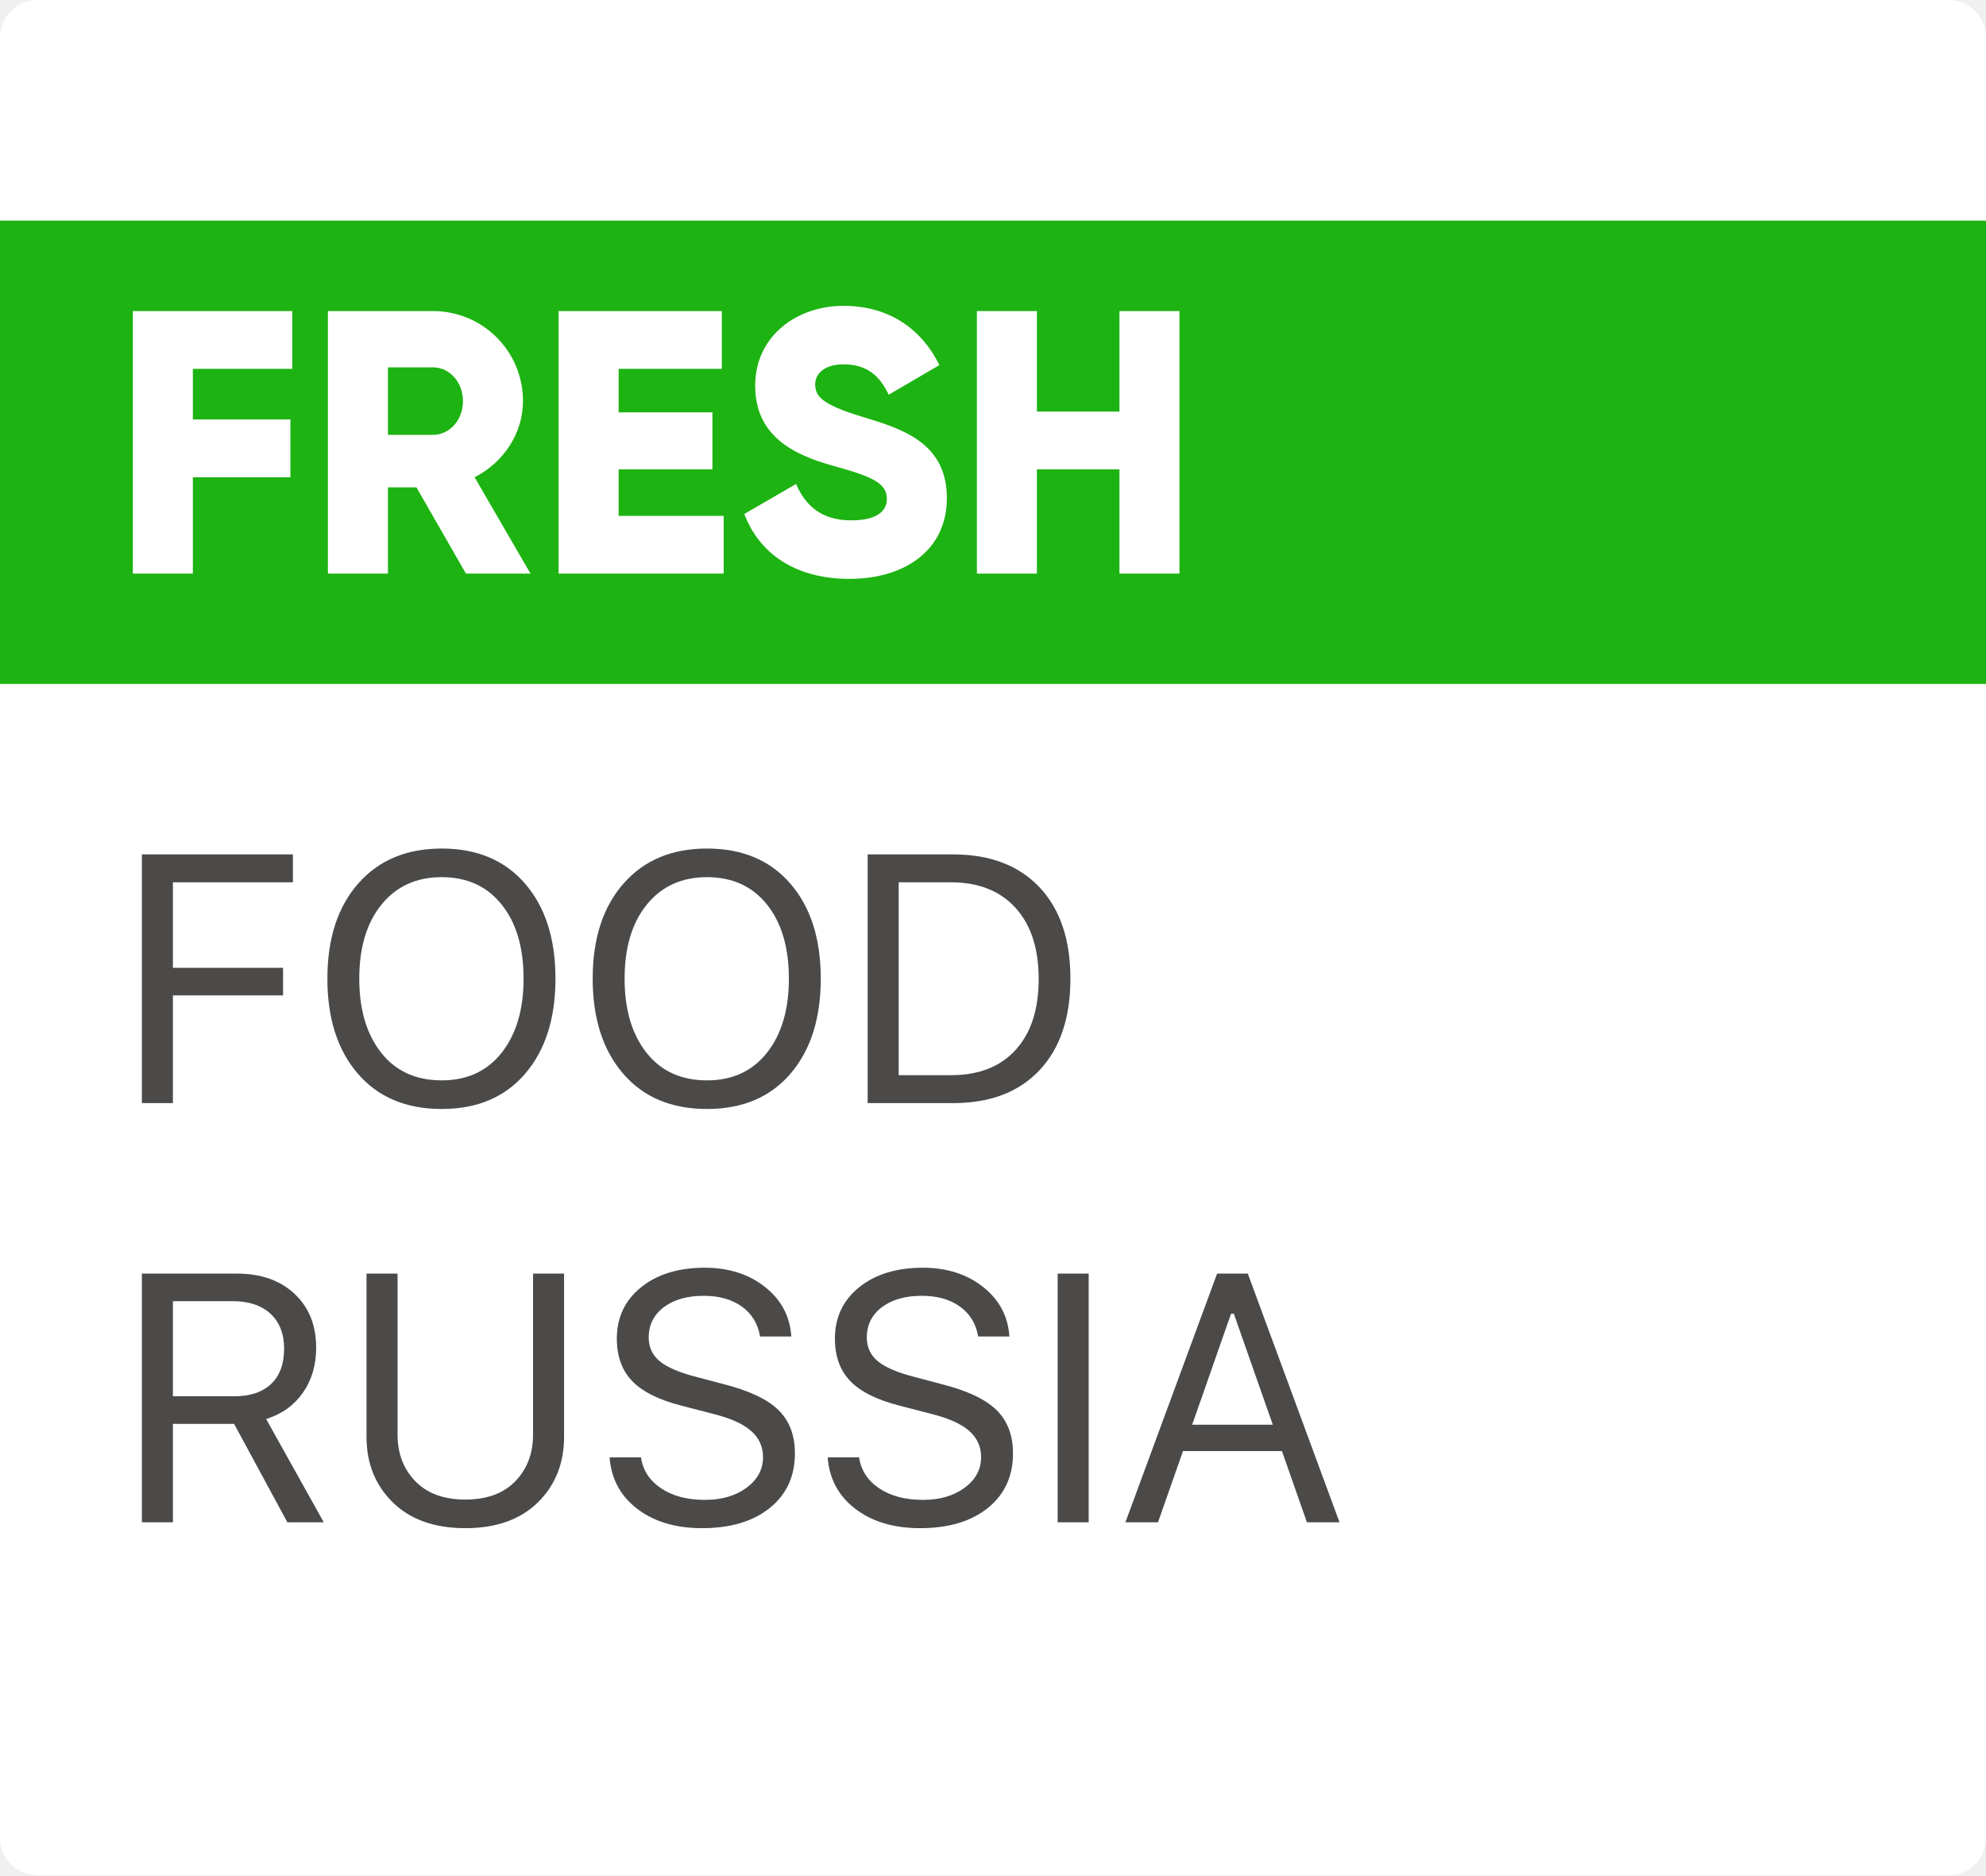
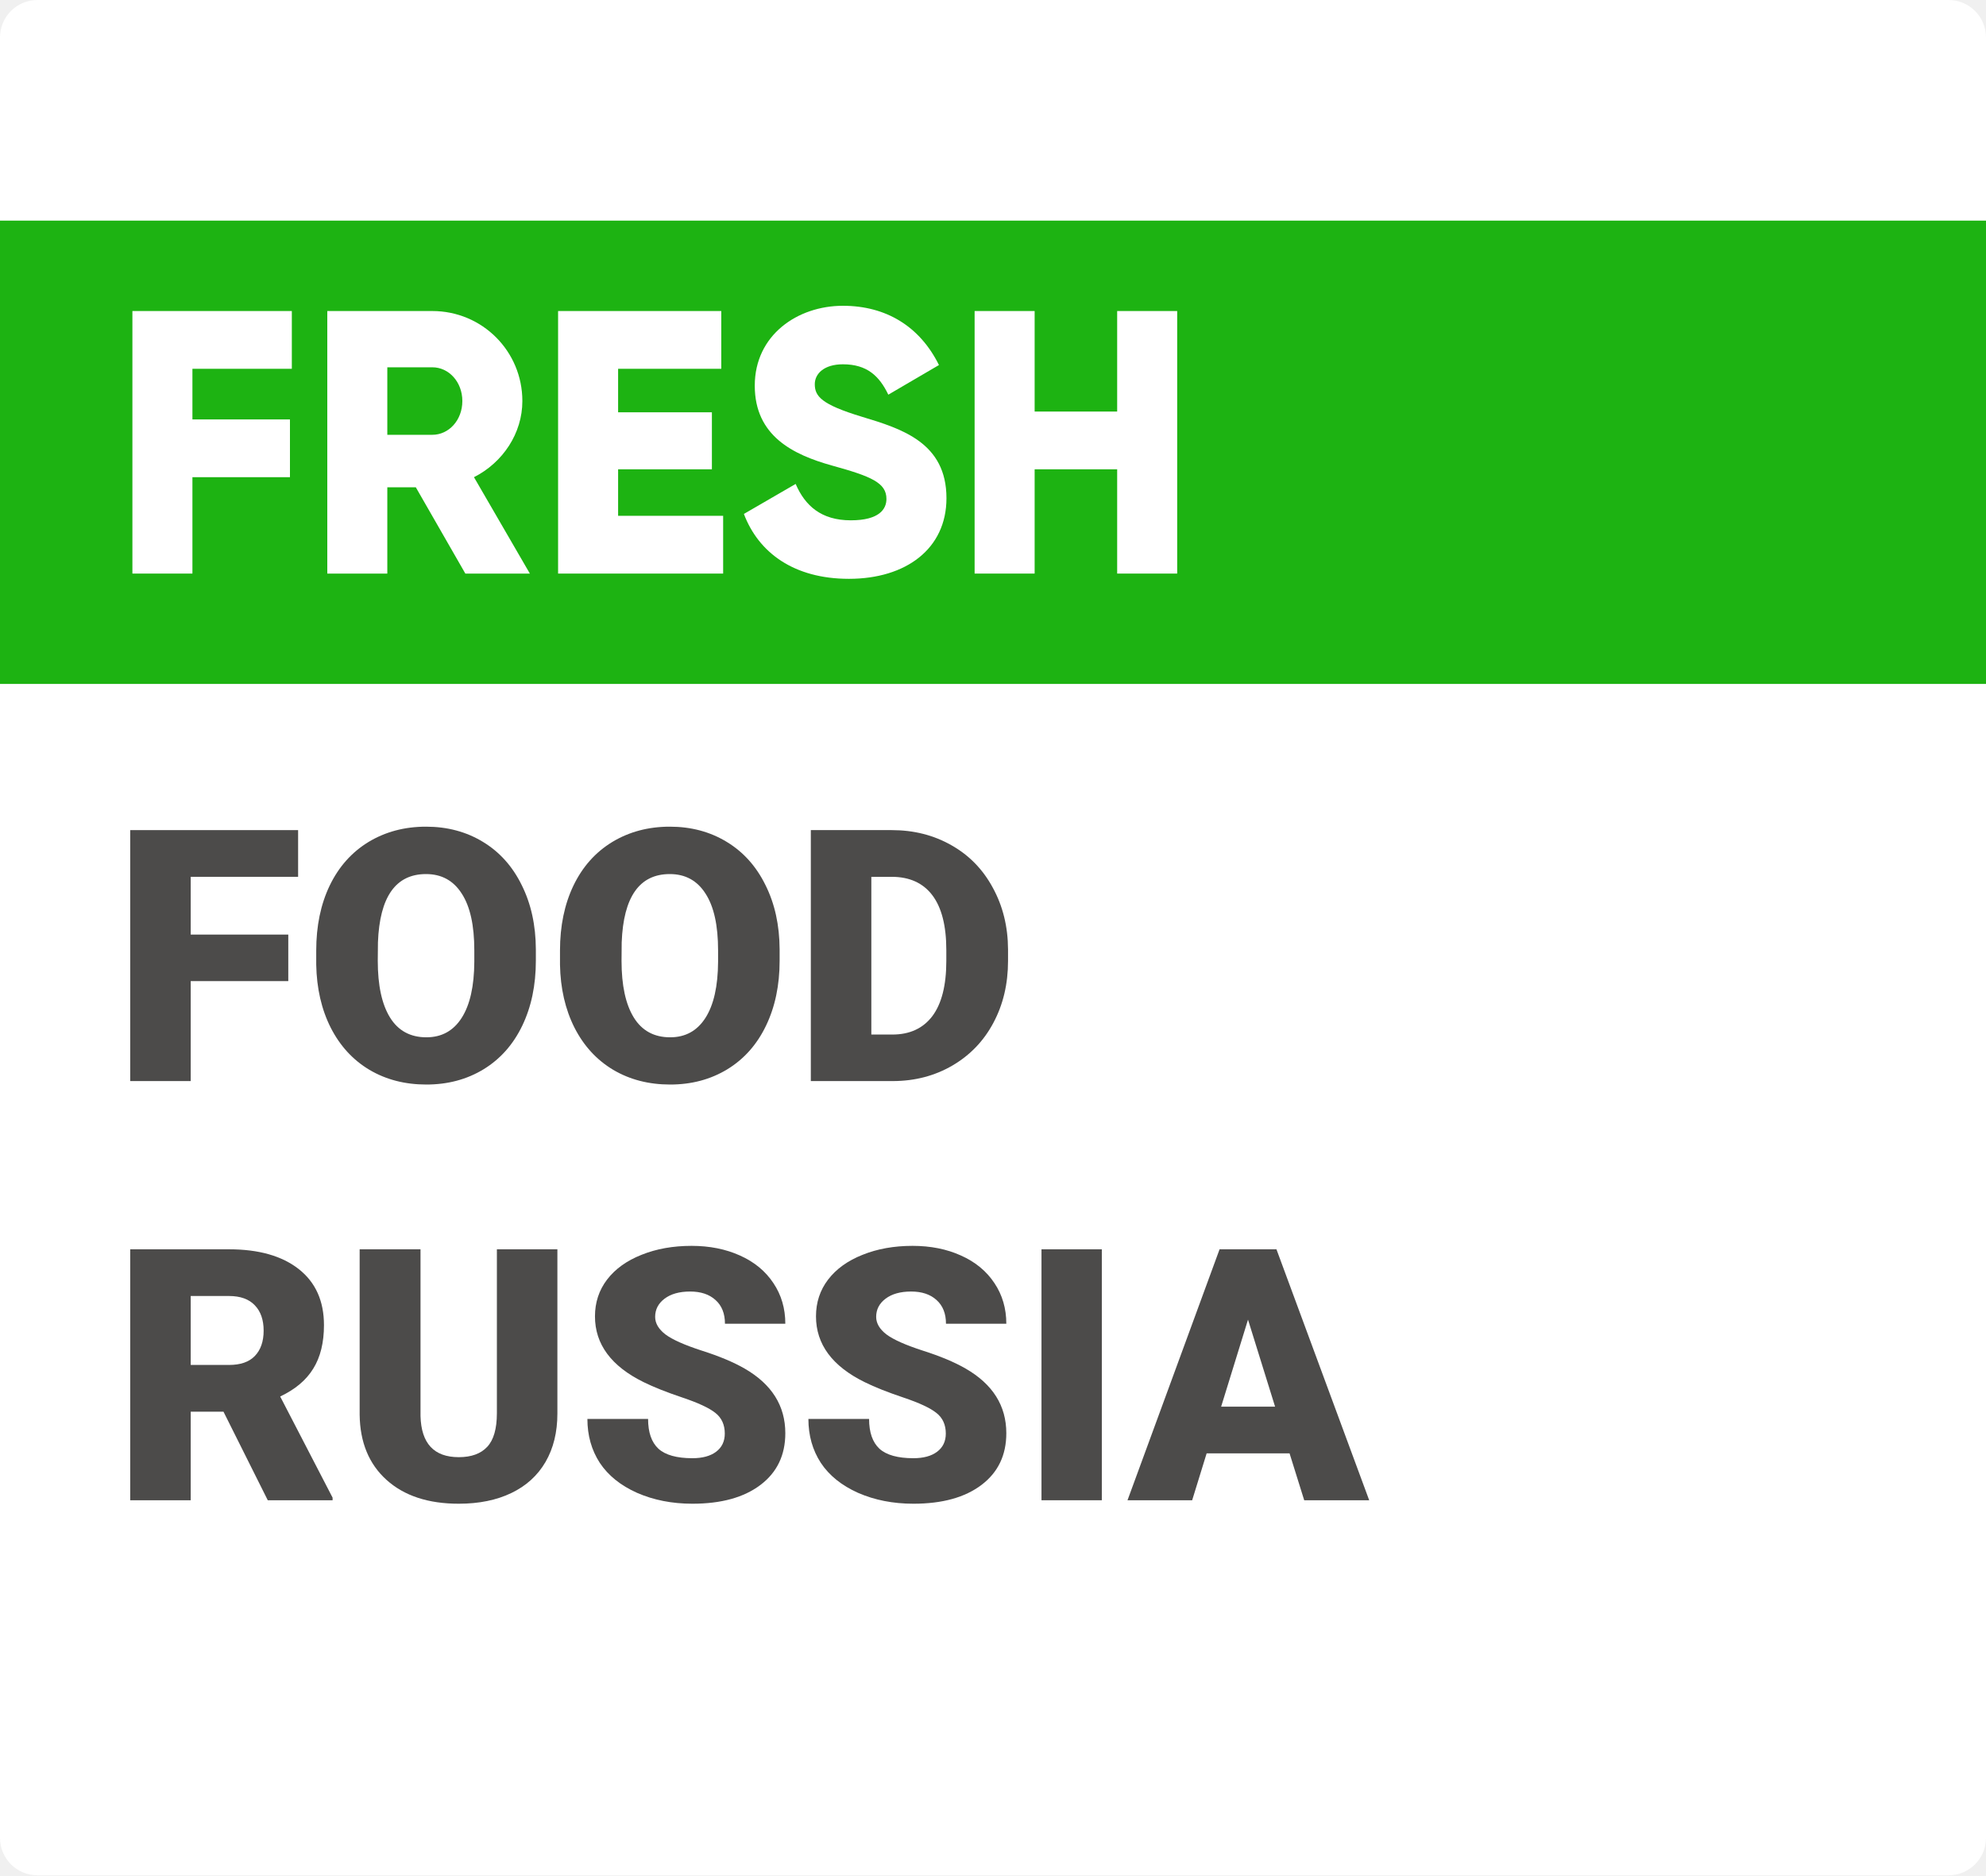
- <svg xmlns="http://www.w3.org/2000/svg" width="90px" height="85px" viewBox="0 0 90 85" version="1.1">
-   <defs />
-   <g id="Главная" stroke="none" stroke-width="1" fill="none" fill-rule="evenodd">
-     <g id="Group-34" transform="translate(-771, 0)">
-       <g id="fresh-food-russia" transform="translate(771, 0)">
-         <rect id="Rectangle-4-Copy-2" fill="#FFFFFF" x="0" y="0" width="90" height="85" rx="1.698" />
-         <rect id="Rectangle-11" fill="#1DB312" x="-8.5975671e-13" y="10" width="90" height="21" />
-         <path d="M13.245,16.718 L13.245,14.1 L6.02,14.1 L6.02,26 L8.74,26 L8.74,21.631 L13.16,21.631 L13.16,19.013 L8.74,19.013 L8.74,16.718 L13.245,16.718 Z M21.116,26 L18.872,22.09 L17.58,22.09 L17.58,26 L14.86,26 L14.86,14.1 L19.62,14.1 C21.881,14.1 23.7,15.919 23.7,18.18 C23.7,19.642 22.816,20.968 21.507,21.631 L24.04,26 L21.116,26 Z M17.58,16.65 L17.58,19.71 L19.62,19.71 C20.368,19.71 20.98,19.047 20.98,18.18 C20.98,17.313 20.368,16.65 19.62,16.65 L17.58,16.65 Z M28.035,23.382 L28.035,21.274 L32.285,21.274 L32.285,18.69 L28.035,18.69 L28.035,16.718 L32.71,16.718 L32.71,14.1 L25.315,14.1 L25.315,26 L32.795,26 L32.795,23.382 L28.035,23.382 Z M38.49,26.238 C41.074,26.238 42.91,24.878 42.91,22.583 C42.91,20.067 40.887,19.438 39.085,18.894 C37.232,18.333 36.943,17.959 36.943,17.415 C36.943,16.939 37.368,16.514 38.218,16.514 C39.306,16.514 39.867,17.041 40.275,17.891 L42.57,16.548 C41.703,14.797 40.173,13.862 38.218,13.862 C36.161,13.862 34.223,15.188 34.223,17.483 C34.223,19.761 35.957,20.611 37.725,21.104 C39.51,21.597 40.19,21.886 40.19,22.617 C40.19,23.076 39.867,23.586 38.575,23.586 C37.232,23.586 36.501,22.923 36.076,21.937 L33.73,23.297 C34.393,25.048 35.991,26.238 38.49,26.238 Z M50.73,14.1 L50.73,18.656 L46.99,18.656 L46.99,14.1 L44.27,14.1 L44.27,26 L46.99,26 L46.99,21.274 L50.73,21.274 L50.73,26 L53.45,26 L53.45,14.1 L50.73,14.1 Z" id="FRESH" fill="#FFFFFF" />
-         <path d="M7.836,50 L7.836,45.117 L12.828,45.117 L12.828,43.867 L7.836,43.867 L7.836,39.992 L13.273,39.992 L13.273,38.727 L6.43,38.727 L6.43,50 L7.836,50 Z M20.016,38.461 C21.62,38.461 22.88,38.992 23.797,40.055 C24.714,41.117 25.172,42.552 25.172,44.359 C25.172,46.161 24.715,47.596 23.801,48.664 C22.887,49.732 21.625,50.266 20.016,50.266 C18.401,50.266 17.134,49.732 16.215,48.664 C15.296,47.596 14.836,46.161 14.836,44.359 C14.836,42.547 15.301,41.111 16.23,40.051 C17.16,38.991 18.422,38.461 20.016,38.461 Z M20.016,39.758 C18.87,39.758 17.961,40.172 17.289,41 C16.617,41.828 16.281,42.948 16.281,44.359 C16.281,45.755 16.611,46.872 17.27,47.711 C17.928,48.549 18.844,48.969 20.016,48.969 C21.172,48.969 22.079,48.549 22.738,47.711 C23.397,46.872 23.727,45.755 23.727,44.359 C23.727,42.948 23.396,41.828 22.734,41 C22.073,40.172 21.167,39.758 20.016,39.758 Z M32.039,38.461 C33.643,38.461 34.904,38.992 35.82,40.055 C36.737,41.117 37.195,42.552 37.195,44.359 C37.195,46.161 36.738,47.596 35.824,48.664 C34.91,49.732 33.648,50.266 32.039,50.266 C30.424,50.266 29.158,49.732 28.238,48.664 C27.319,47.596 26.859,46.161 26.859,44.359 C26.859,42.547 27.324,41.111 28.254,40.051 C29.184,38.991 30.445,38.461 32.039,38.461 Z M32.039,39.758 C30.893,39.758 29.984,40.172 29.312,41 C28.641,41.828 28.305,42.948 28.305,44.359 C28.305,45.755 28.634,46.872 29.293,47.711 C29.952,48.549 30.867,48.969 32.039,48.969 C33.195,48.969 34.103,48.549 34.762,47.711 C35.421,46.872 35.75,45.755 35.75,44.359 C35.75,42.948 35.419,41.828 34.758,41 C34.096,40.172 33.19,39.758 32.039,39.758 Z M39.32,38.727 L43.188,38.727 C44.859,38.727 46.164,39.221 47.102,40.211 C48.039,41.201 48.508,42.583 48.508,44.359 C48.508,46.135 48.04,47.52 47.105,48.512 C46.171,49.504 44.865,50 43.188,50 L39.32,50 L39.32,38.727 Z M40.727,39.992 L40.727,48.734 L43.094,48.734 C44.354,48.734 45.332,48.352 46.027,47.586 C46.723,46.82 47.07,45.75 47.07,44.375 C47.07,42.995 46.72,41.919 46.02,41.148 C45.319,40.378 44.344,39.992 43.094,39.992 L40.727,39.992 Z M7.836,58.977 L7.836,63.289 L10.609,63.289 C11.333,63.289 11.892,63.103 12.285,62.73 C12.678,62.358 12.875,61.826 12.875,61.133 C12.875,60.456 12.669,59.927 12.258,59.547 C11.846,59.167 11.276,58.977 10.547,58.977 L7.836,58.977 Z M7.836,64.539 L7.836,69 L6.43,69 L6.43,57.727 L10.734,57.727 C11.823,57.727 12.694,58.033 13.348,58.645 C14.001,59.257 14.328,60.07 14.328,61.086 C14.328,61.872 14.128,62.552 13.727,63.125 C13.326,63.698 12.771,64.096 12.062,64.32 L14.672,69 L13.023,69 L10.609,64.539 L7.836,64.539 Z M18.016,57.727 L16.609,57.727 L16.609,65.125 C16.609,66.328 17.007,67.319 17.801,68.098 C18.595,68.876 19.69,69.266 21.086,69.266 C22.487,69.266 23.583,68.876 24.375,68.098 C25.167,67.319 25.562,66.328 25.562,65.125 L25.562,57.727 L24.156,57.727 L24.156,65.031 C24.156,65.88 23.889,66.582 23.355,67.137 C22.822,67.691 22.065,67.969 21.086,67.969 C20.112,67.969 19.357,67.691 18.82,67.137 C18.284,66.582 18.016,65.88 18.016,65.031 L18.016,57.727 Z M27.625,66.055 C27.698,67.029 28.116,67.807 28.879,68.391 C29.642,68.974 30.62,69.266 31.812,69.266 C33.104,69.266 34.129,68.96 34.887,68.348 C35.645,67.736 36.023,66.911 36.023,65.875 C36.023,65.047 35.77,64.388 35.262,63.898 C34.754,63.409 33.917,63.018 32.75,62.727 L31.57,62.414 C30.794,62.216 30.238,61.979 29.902,61.703 C29.566,61.427 29.398,61.068 29.398,60.625 C29.398,60.052 29.626,59.594 30.082,59.25 C30.538,58.906 31.141,58.734 31.891,58.734 C32.594,58.734 33.171,58.897 33.621,59.223 C34.072,59.548 34.346,60 34.445,60.578 L35.859,60.578 C35.802,59.667 35.406,58.919 34.672,58.336 C33.937,57.753 33.026,57.461 31.938,57.461 C30.745,57.461 29.783,57.757 29.051,58.348 C28.319,58.939 27.953,59.714 27.953,60.672 C27.953,61.474 28.185,62.116 28.648,62.598 C29.112,63.079 29.854,63.451 30.875,63.711 L32.32,64.086 C33.096,64.279 33.667,64.534 34.031,64.852 C34.396,65.169 34.578,65.568 34.578,66.047 C34.578,66.604 34.329,67.066 33.832,67.434 C33.335,67.801 32.706,67.984 31.945,67.984 C31.143,67.984 30.482,67.81 29.961,67.461 C29.44,67.112 29.135,66.643 29.047,66.055 L27.625,66.055 Z M37.508,66.055 C37.581,67.029 37.999,67.807 38.762,68.391 C39.525,68.974 40.503,69.266 41.695,69.266 C42.987,69.266 44.012,68.96 44.77,68.348 C45.527,67.736 45.906,66.911 45.906,65.875 C45.906,65.047 45.652,64.388 45.145,63.898 C44.637,63.409 43.799,63.018 42.633,62.727 L41.453,62.414 C40.677,62.216 40.121,61.979 39.785,61.703 C39.449,61.427 39.281,61.068 39.281,60.625 C39.281,60.052 39.509,59.594 39.965,59.25 C40.421,58.906 41.023,58.734 41.773,58.734 C42.477,58.734 43.053,58.897 43.504,59.223 C43.954,59.548 44.229,60 44.328,60.578 L45.742,60.578 C45.685,59.667 45.289,58.919 44.555,58.336 C43.82,57.753 42.909,57.461 41.82,57.461 C40.628,57.461 39.665,57.757 38.934,58.348 C38.202,58.939 37.836,59.714 37.836,60.672 C37.836,61.474 38.068,62.116 38.531,62.598 C38.995,63.079 39.737,63.451 40.758,63.711 L42.203,64.086 C42.979,64.279 43.549,64.534 43.914,64.852 C44.279,65.169 44.461,65.568 44.461,66.047 C44.461,66.604 44.212,67.066 43.715,67.434 C43.217,67.801 42.589,67.984 41.828,67.984 C41.026,67.984 40.365,67.81 39.844,67.461 C39.323,67.112 39.018,66.643 38.93,66.055 L37.508,66.055 Z M49.336,69 L49.336,57.727 L47.93,57.727 L47.93,69 L49.336,69 Z M59.227,69 L59.055,68.512 C58.94,68.186 58.809,67.811 58.66,67.387 C58.512,66.962 58.38,66.587 58.266,66.262 L58.094,65.773 L53.609,65.773 L52.477,69 L51,69 L55.156,57.727 L56.547,57.727 L60.703,69 L59.227,69 Z M55.789,59.547 L55.609,60.055 C55.49,60.393 55.342,60.812 55.168,61.312 L54.645,62.812 C54.47,63.313 54.323,63.732 54.203,64.07 L54.023,64.578 L57.68,64.578 L55.914,59.547 L55.789,59.547 Z" id="FOOD-RUSSIA" fill="#2B2A29" opacity="0.85" />
+ <svg xmlns="http://www.w3.org/2000/svg" xmlns:xlink="http://www.w3.org/1999/xlink" width="90" height="85" viewBox="0 0 90 85" version="1.1">
+   <g id="Canvas" transform="translate(-15940 1392)">
+     <g id="8">
+       <g id="Rectangle 4 Copy 2">
+         <use xlink:href="#path0_fill" transform="translate(15940 -1392)" fill="#FFFFFF" />
+       </g>
+       <g id="Rectangle 11">
+         <use xlink:href="#path1_fill" transform="translate(15940 -1382)" fill="#1DB312" />
+       </g>
+       <g id="FRESH">
+         <use xlink:href="#path2_fill" transform="translate(15946 -1378.14)" fill="#FFFFFF" />
+         <use xlink:href="#path3_fill" transform="translate(15946 -1378.14)" fill="#FFFFFF" />
+         <use xlink:href="#path4_fill" transform="translate(15946 -1378.14)" fill="#FFFFFF" />
+         <use xlink:href="#path5_fill" transform="translate(15946 -1378.14)" fill="#FFFFFF" />
+         <use xlink:href="#path6_fill" transform="translate(15946 -1378.14)" fill="#FFFFFF" />
+       </g>
+       <g id="FOOD RUSSIA">
+         <use xlink:href="#path7_fill" transform="translate(15945.9 -1354.53)" fill="#4C4B4A" />
+         <use xlink:href="#path8_fill" transform="translate(15945.9 -1354.53)" fill="#4C4B4A" />
+         <use xlink:href="#path9_fill" transform="translate(15945.9 -1354.53)" fill="#4C4B4A" />
+         <use xlink:href="#path10_fill" transform="translate(15945.9 -1354.53)" fill="#4C4B4A" />
+         <use xlink:href="#path11_fill" transform="translate(15945.9 -1354.53)" fill="#4C4B4A" />
+         <use xlink:href="#path12_fill" transform="translate(15945.9 -1354.53)" fill="#4C4B4A" />
+         <use xlink:href="#path13_fill" transform="translate(15945.9 -1354.53)" fill="#4C4B4A" />
+         <use xlink:href="#path14_fill" transform="translate(15945.9 -1354.53)" fill="#4C4B4A" />
+         <use xlink:href="#path15_fill" transform="translate(15945.9 -1354.53)" fill="#4C4B4A" />
+         <use xlink:href="#path16_fill" transform="translate(15945.9 -1354.53)" fill="#4C4B4A" />
      </g>
    </g>
  </g>
+   <defs>
+     <path id="path0_fill" fill-rule="evenodd" d="M 0 1.698C 0 0.76 0.76 0 1.698 0L 88.302 0C 89.24 0 90 0.76 90 1.698L 90 83.302C 90 84.24 89.24 85 88.302 85L 1.698 85C 0.76 85 0 84.24 0 83.302L 0 1.698Z" />
+     <path id="path1_fill" fill-rule="evenodd" d="M 0 0L 90 0L 90 21L 0 21L 0 0Z" />
+     <path id="path2_fill" d="M 7.225 2.856L 7.225 0.238L 0 0.238L 0 12.138L 2.72 12.138L 2.72 7.769L 7.14 7.769L 7.14 5.151L 2.72 5.151L 2.72 2.856L 7.225 2.856Z" />
+     <path id="path3_fill" d="M 15.088 12.138L 18.012 12.138L 15.479 7.769C 16.788 7.106 17.672 5.78 17.672 4.318C 17.672 2.057 15.853 0.238 13.592 0.238L 8.832 0.238L 8.832 12.138L 11.552 12.138L 11.552 8.228L 12.844 8.228L 15.088 12.138ZM 11.552 2.788L 13.592 2.788C 14.34 2.788 14.952 3.451 14.952 4.318C 14.952 5.185 14.34 5.848 13.592 5.848L 11.552 5.848L 11.552 2.788Z" />
+     <path id="path4_fill" d="M 22.011 9.52L 22.011 7.412L 26.261 7.412L 26.261 4.828L 22.011 4.828L 22.011 2.856L 26.686 2.856L 26.686 0.238L 19.291 0.238L 19.291 12.138L 26.771 12.138L 26.771 9.52L 22.011 9.52Z" />
+     <path id="path5_fill" d="M 32.471 12.376C 35.055 12.376 36.891 11.016 36.891 8.721C 36.891 6.205 34.868 5.576 33.066 5.032C 31.213 4.471 30.924 4.097 30.924 3.553C 30.924 3.077 31.349 2.652 32.199 2.652C 33.287 2.652 33.848 3.179 34.256 4.029L 36.551 2.686C 35.684 0.935 34.154 0 32.199 0C 30.142 0 28.204 1.326 28.204 3.621C 28.204 5.899 29.938 6.749 31.706 7.242C 33.491 7.735 34.171 8.024 34.171 8.755C 34.171 9.214 33.848 9.724 32.556 9.724C 31.213 9.724 30.482 9.061 30.057 8.075L 27.711 9.435C 28.374 11.186 29.972 12.376 32.471 12.376Z" />
+     <path id="path6_fill" d="M 44.627 0.238L 44.627 4.794L 40.887 4.794L 40.887 0.238L 38.167 0.238L 38.167 12.138L 40.887 12.138L 40.887 7.412L 44.627 7.412L 44.627 12.138L 47.347 12.138L 47.347 0.238L 44.627 0.238Z" />
+     <path id="path7_fill" d="M 7.164 7L 2.742 7L 2.742 11.531L 0 11.531L 0 0.156L 7.609 0.156L 7.609 2.273L 2.742 2.273L 2.742 4.891L 7.164 4.891L 7.164 7Z" />
+     <path id="path8_fill" d="M 18.383 6.078C 18.383 7.188 18.177 8.169 17.766 9.023C 17.354 9.878 16.768 10.537 16.008 11C 15.253 11.458 14.391 11.688 13.422 11.688C 12.453 11.688 11.594 11.466 10.844 11.023C 10.094 10.575 9.508 9.938 9.086 9.109C 8.669 8.281 8.451 7.331 8.43 6.258L 8.43 5.617C 8.43 4.503 8.633 3.521 9.039 2.672C 9.451 1.818 10.037 1.159 10.797 0.695C 11.562 0.232 12.432 0 13.406 0C 14.37 0 15.229 0.229 15.984 0.688C 16.74 1.146 17.326 1.799 17.742 2.648C 18.164 3.492 18.378 4.461 18.383 5.555L 18.383 6.078ZM 15.594 5.602C 15.594 4.471 15.404 3.615 15.023 3.031C 14.648 2.443 14.109 2.148 13.406 2.148C 12.031 2.148 11.305 3.18 11.227 5.242L 11.219 6.078C 11.219 7.193 11.404 8.049 11.773 8.648C 12.143 9.247 12.693 9.547 13.422 9.547C 14.115 9.547 14.648 9.253 15.023 8.664C 15.398 8.076 15.588 7.229 15.594 6.125L 15.594 5.602Z" />
+     <path id="path9_fill" d="M 29.43 6.078C 29.43 7.188 29.224 8.169 28.812 9.023C 28.401 9.878 27.815 10.537 27.055 11C 26.299 11.458 25.438 11.688 24.469 11.688C 23.5 11.688 22.641 11.466 21.891 11.023C 21.141 10.575 20.555 9.938 20.133 9.109C 19.716 8.281 19.497 7.331 19.477 6.258L 19.477 5.617C 19.477 4.503 19.68 3.521 20.086 2.672C 20.497 1.818 21.083 1.159 21.844 0.695C 22.609 0.232 23.479 0 24.453 0C 25.417 0 26.276 0.229 27.031 0.688C 27.787 1.146 28.372 1.799 28.789 2.648C 29.211 3.492 29.424 4.461 29.43 5.555L 29.43 6.078ZM 26.641 5.602C 26.641 4.471 26.451 3.615 26.07 3.031C 25.695 2.443 25.156 2.148 24.453 2.148C 23.078 2.148 22.352 3.18 22.273 5.242L 22.266 6.078C 22.266 7.193 22.451 8.049 22.82 8.648C 23.19 9.247 23.74 9.547 24.469 9.547C 25.162 9.547 25.695 9.253 26.07 8.664C 26.445 8.076 26.635 7.229 26.641 6.125L 26.641 5.602Z" />
+     <path id="path10_fill" d="M 30.844 11.531L 30.844 0.156L 34.508 0.156C 35.513 0.156 36.417 0.385 37.219 0.844C 38.021 1.297 38.646 1.94 39.094 2.773C 39.547 3.602 39.776 4.531 39.781 5.562L 39.781 6.086C 39.781 7.128 39.56 8.062 39.117 8.891C 38.68 9.714 38.06 10.359 37.258 10.828C 36.461 11.292 35.57 11.526 34.586 11.531L 30.844 11.531ZM 33.586 2.273L 33.586 9.422L 34.539 9.422C 35.325 9.422 35.93 9.143 36.352 8.586C 36.773 8.023 36.984 7.19 36.984 6.086L 36.984 5.594C 36.984 4.495 36.773 3.667 36.352 3.109C 35.93 2.552 35.315 2.273 34.508 2.273L 33.586 2.273Z" />
+     <path id="path11_fill" d="M 4.227 26.516L 2.742 26.516L 2.742 30.531L 0 30.531L 0 19.156L 4.477 19.156C 5.826 19.156 6.88 19.456 7.641 20.055C 8.401 20.654 8.781 21.5 8.781 22.594C 8.781 23.385 8.62 24.042 8.297 24.562C 7.979 25.083 7.479 25.505 6.797 25.828L 9.172 30.414L 9.172 30.531L 6.234 30.531L 4.227 26.516ZM 2.742 24.398L 4.477 24.398C 4.997 24.398 5.388 24.263 5.648 23.992C 5.914 23.716 6.047 23.333 6.047 22.844C 6.047 22.354 5.914 21.971 5.648 21.695C 5.383 21.414 4.992 21.273 4.477 21.273L 2.742 21.273L 2.742 24.398Z" />
+     <path id="path12_fill" d="M 19.359 19.156L 19.359 26.602C 19.359 27.445 19.18 28.177 18.82 28.797C 18.461 29.412 17.945 29.88 17.273 30.203C 16.602 30.526 15.807 30.688 14.891 30.688C 13.505 30.688 12.414 30.328 11.617 29.609C 10.82 28.891 10.414 27.906 10.398 26.656L 10.398 19.156L 13.156 19.156L 13.156 26.711C 13.188 27.956 13.766 28.578 14.891 28.578C 15.458 28.578 15.888 28.422 16.18 28.109C 16.471 27.797 16.617 27.289 16.617 26.586L 16.617 19.156L 19.359 19.156Z" />
+     <path id="path13_fill" d="M 26.945 27.508C 26.945 27.107 26.802 26.794 26.516 26.57C 26.234 26.346 25.737 26.115 25.023 25.875C 24.31 25.635 23.727 25.404 23.273 25.18C 21.799 24.456 21.062 23.461 21.062 22.195C 21.062 21.565 21.245 21.01 21.609 20.531C 21.979 20.047 22.5 19.672 23.172 19.406C 23.844 19.135 24.599 19 25.438 19C 26.255 19 26.987 19.146 27.633 19.438C 28.284 19.729 28.789 20.146 29.148 20.688C 29.508 21.224 29.688 21.838 29.688 22.531L 26.953 22.531C 26.953 22.068 26.81 21.708 26.523 21.453C 26.242 21.198 25.859 21.07 25.375 21.07C 24.885 21.07 24.497 21.18 24.211 21.398C 23.93 21.612 23.789 21.885 23.789 22.219C 23.789 22.51 23.945 22.776 24.258 23.016C 24.57 23.25 25.12 23.495 25.906 23.75C 26.693 24 27.338 24.271 27.844 24.562C 29.073 25.271 29.688 26.247 29.688 27.492C 29.688 28.487 29.312 29.268 28.562 29.836C 27.812 30.404 26.784 30.688 25.477 30.688C 24.555 30.688 23.719 30.523 22.969 30.195C 22.224 29.862 21.662 29.409 21.281 28.836C 20.906 28.258 20.719 27.594 20.719 26.844L 23.469 26.844C 23.469 27.453 23.625 27.904 23.938 28.195C 24.255 28.482 24.768 28.625 25.477 28.625C 25.93 28.625 26.287 28.529 26.547 28.336C 26.812 28.138 26.945 27.862 26.945 27.508Z" />
+     <path id="path14_fill" d="M 36.961 27.508C 36.961 27.107 36.818 26.794 36.531 26.57C 36.25 26.346 35.753 26.115 35.039 25.875C 34.325 25.635 33.742 25.404 33.289 25.18C 31.815 24.456 31.078 23.461 31.078 22.195C 31.078 21.565 31.26 21.01 31.625 20.531C 31.995 20.047 32.516 19.672 33.188 19.406C 33.859 19.135 34.615 19 35.453 19C 36.271 19 37.003 19.146 37.648 19.438C 38.3 19.729 38.805 20.146 39.164 20.688C 39.523 21.224 39.703 21.838 39.703 22.531L 36.969 22.531C 36.969 22.068 36.825 21.708 36.539 21.453C 36.258 21.198 35.875 21.07 35.391 21.07C 34.901 21.07 34.513 21.18 34.227 21.398C 33.945 21.612 33.805 21.885 33.805 22.219C 33.805 22.51 33.961 22.776 34.273 23.016C 34.586 23.25 35.135 23.495 35.922 23.75C 36.708 24 37.354 24.271 37.859 24.562C 39.089 25.271 39.703 26.247 39.703 27.492C 39.703 28.487 39.328 29.268 38.578 29.836C 37.828 30.404 36.8 30.688 35.492 30.688C 34.57 30.688 33.734 30.523 32.984 30.195C 32.24 29.862 31.677 29.409 31.297 28.836C 30.922 28.258 30.734 27.594 30.734 26.844L 33.484 26.844C 33.484 27.453 33.641 27.904 33.953 28.195C 34.271 28.482 34.784 28.625 35.492 28.625C 35.945 28.625 36.302 28.529 36.562 28.336C 36.828 28.138 36.961 27.862 36.961 27.508Z" />
+     <path id="path15_fill" d="M 44.031 30.531L 41.297 30.531L 41.297 19.156L 44.031 19.156L 44.031 30.531Z" />
+     <path id="path16_fill" d="M 52.539 28.406L 48.781 28.406L 48.125 30.531L 45.195 30.531L 49.367 19.156L 51.945 19.156L 56.148 30.531L 53.203 30.531L 52.539 28.406ZM 49.438 26.289L 51.883 26.289L 50.656 22.344L 49.438 26.289Z" />
+   </defs>
</svg>
